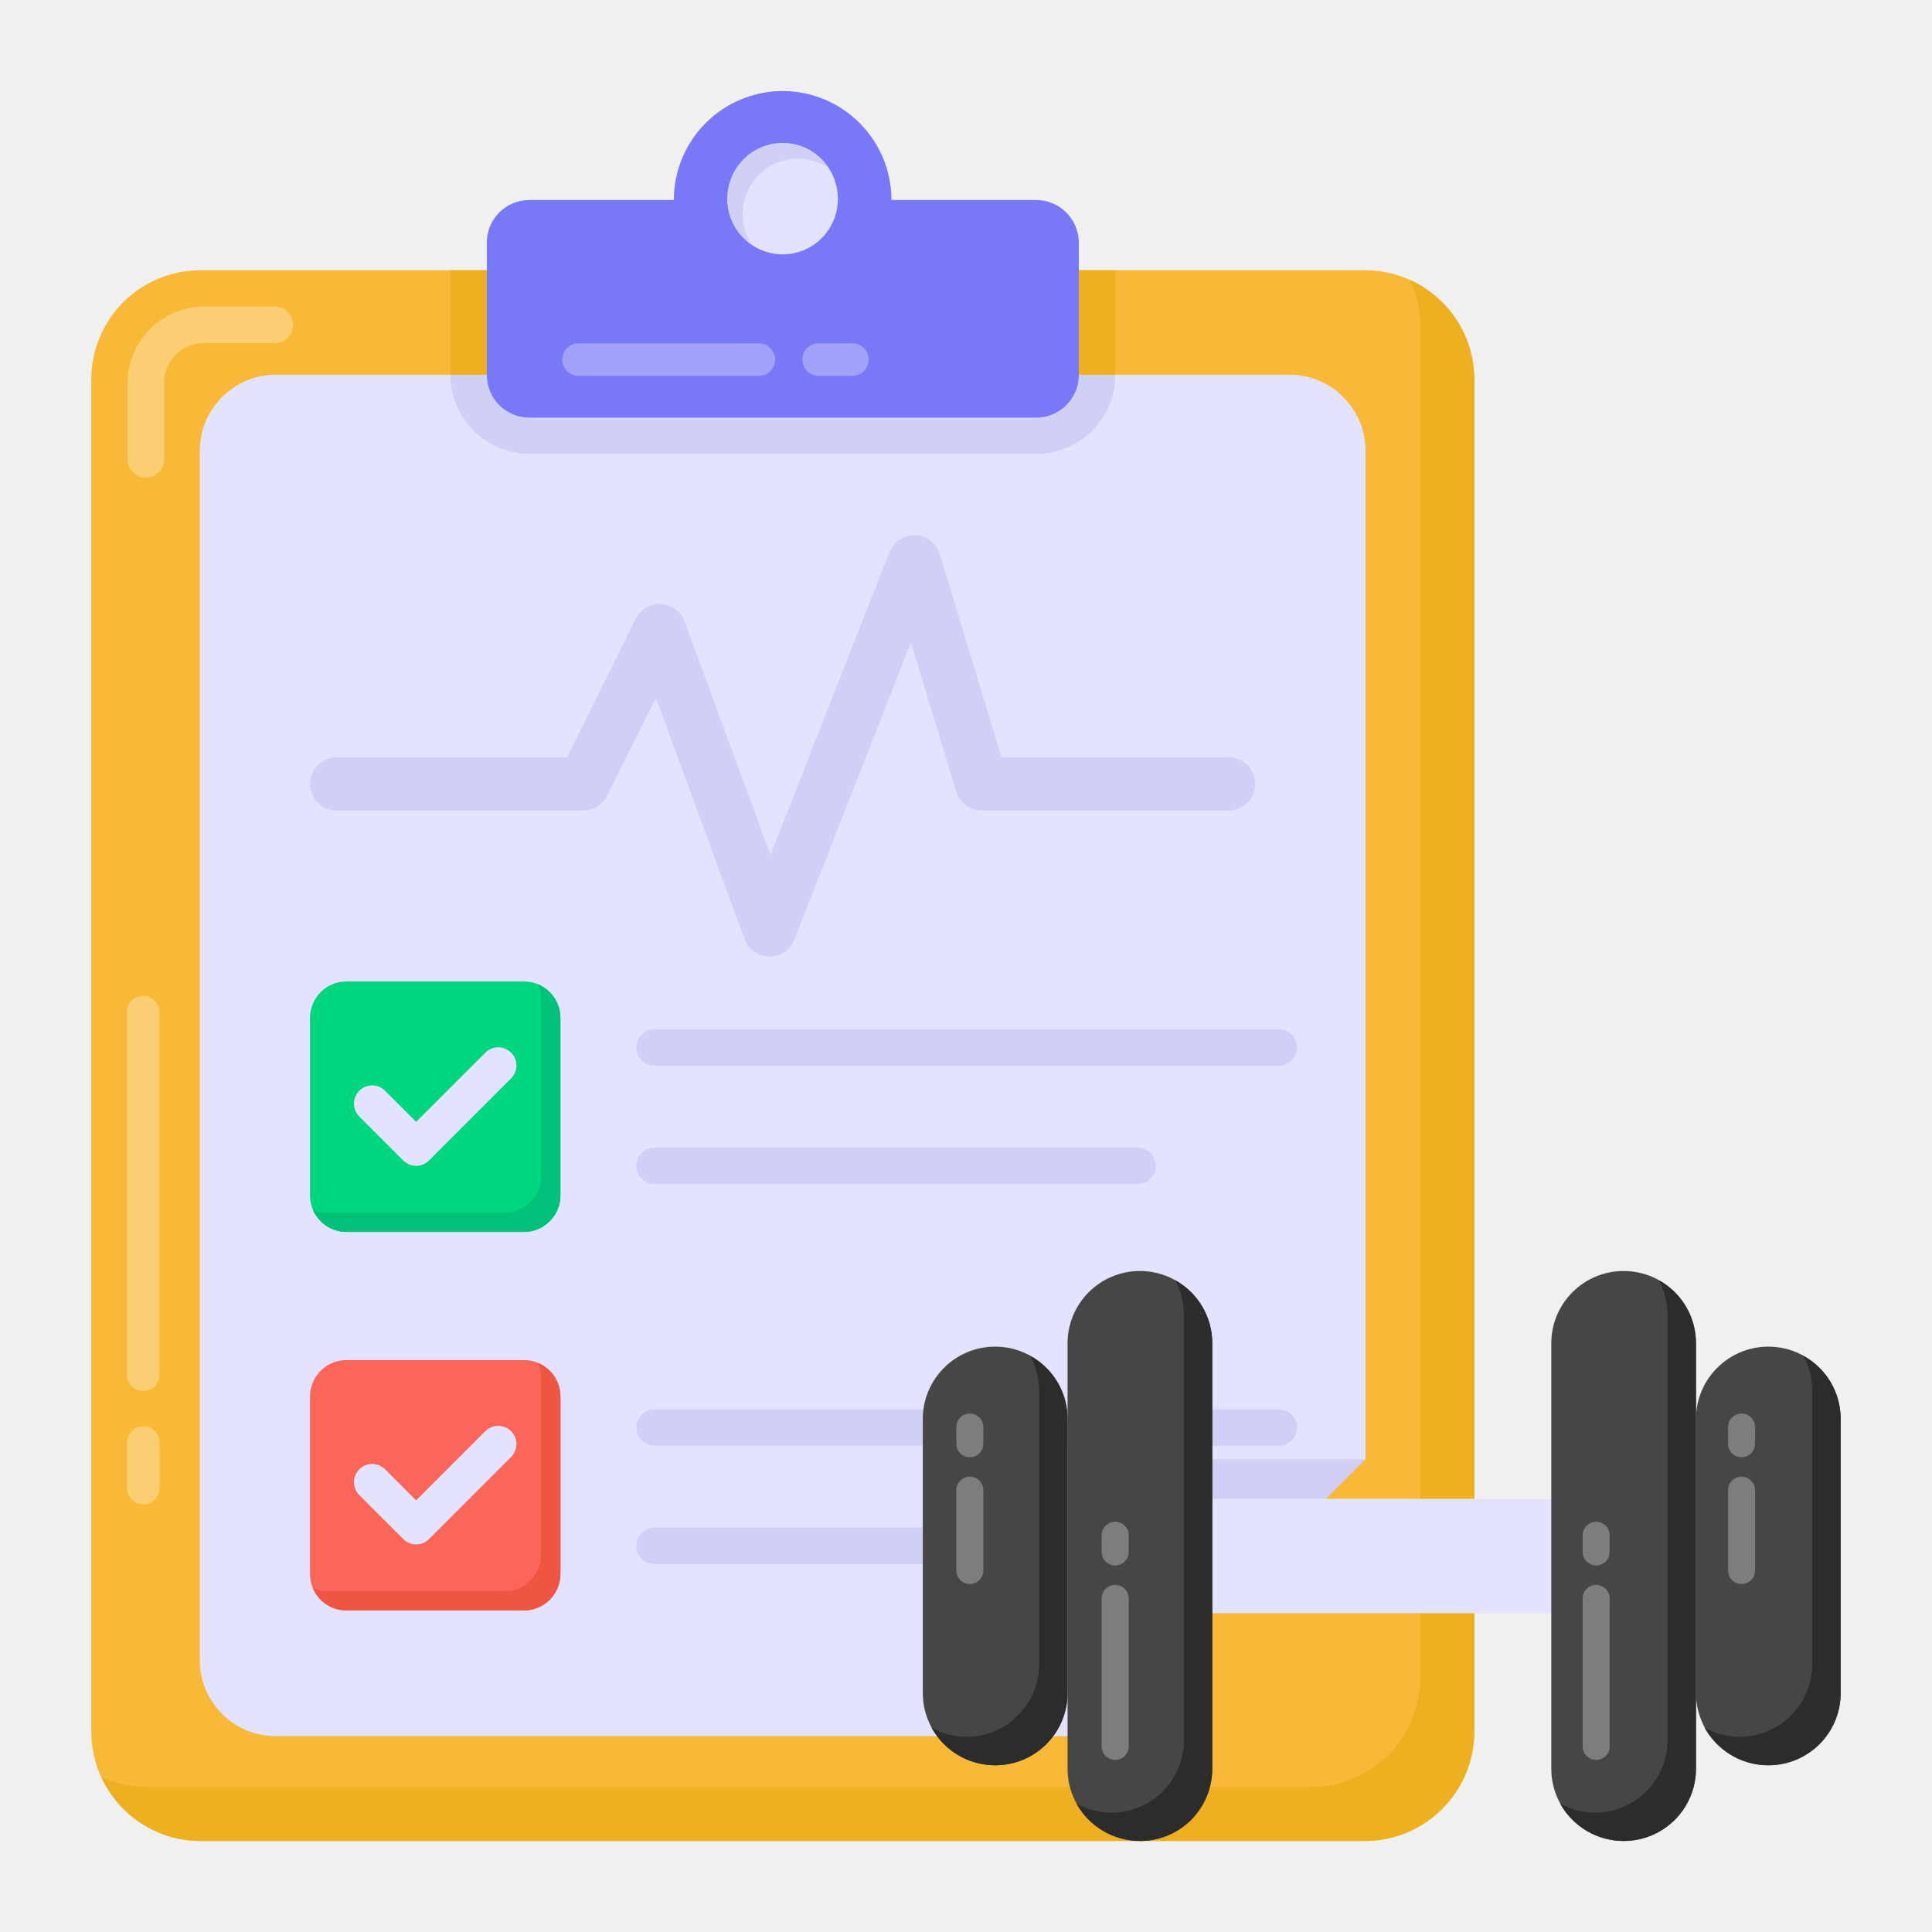
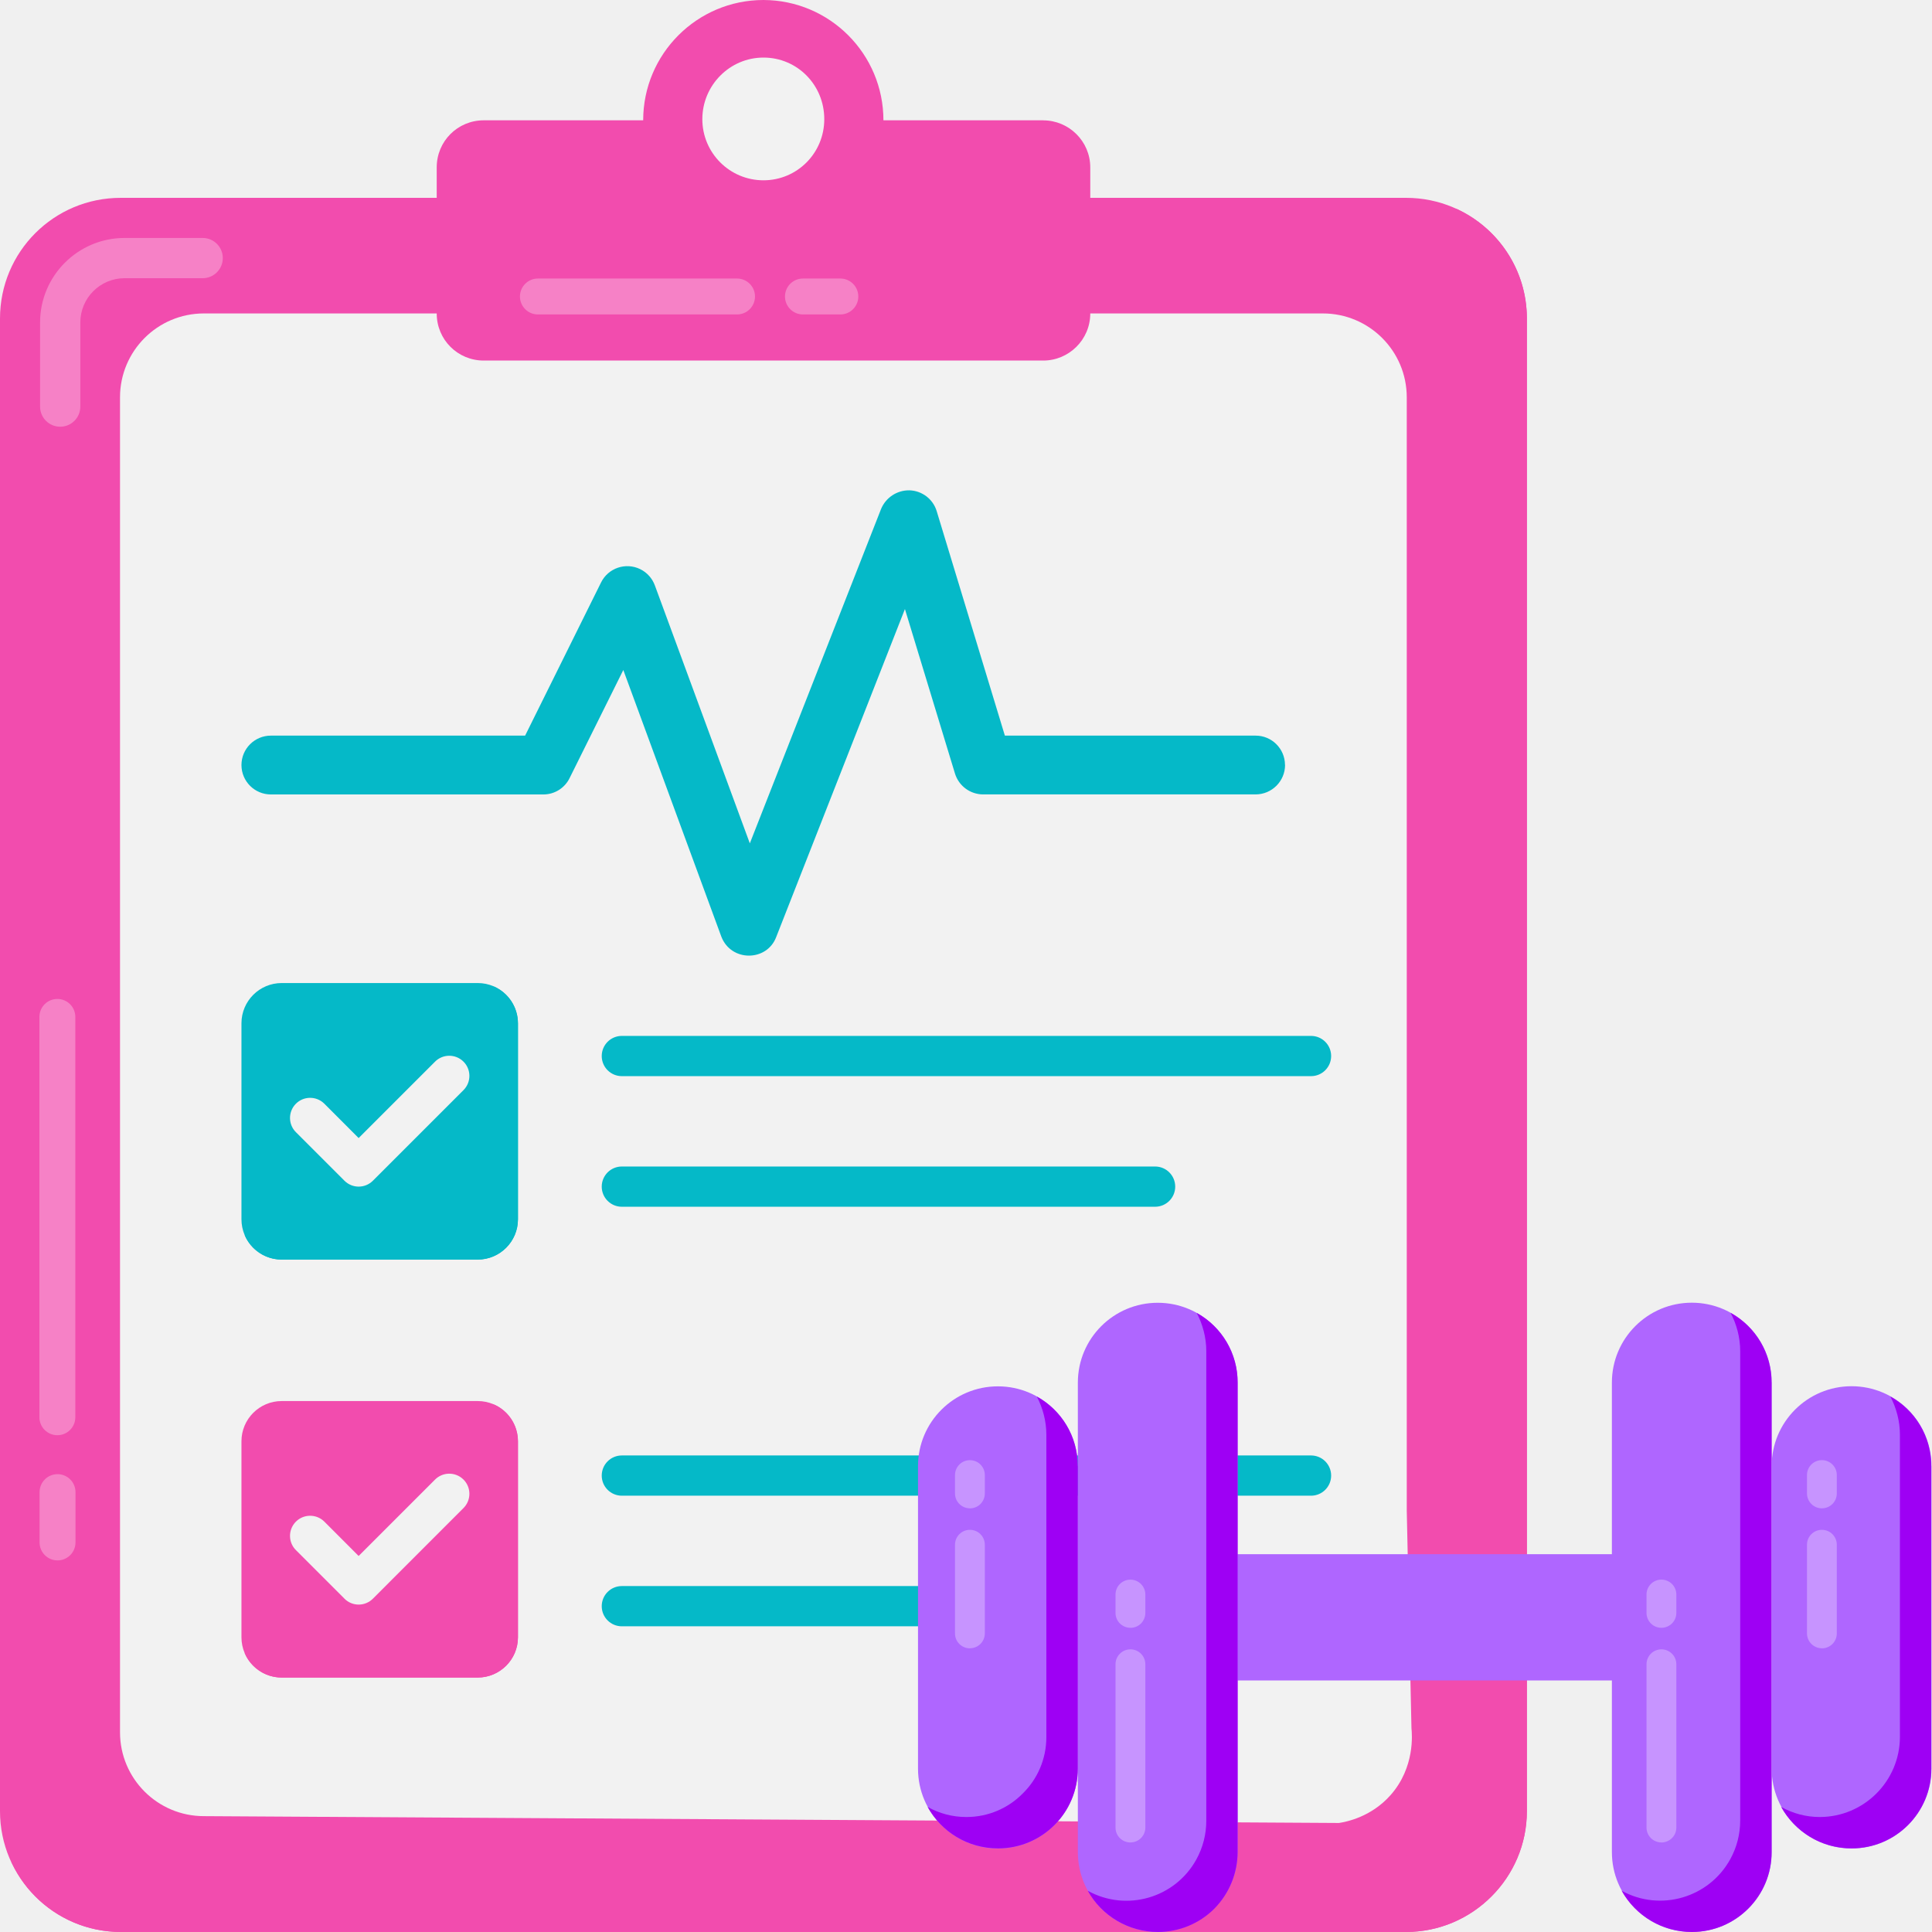
- <svg xmlns="http://www.w3.org/2000/svg" data-bbox="2.504 2.497 47.992 48.006" width="512" viewBox="0 0 53 53" height="512" data-type="ugc">
-   <g>
-     <path fill="#f9b938" d="M40.444 10.413v37.09c0 1.65-1.35 3-3 3H5.504c-1.66 0-3-1.35-3-3v-37.09c0-1.66 1.34-3 3-3h31.94c1.65 0 3 1.34 3 3z" />
-     <path fill="#ecb021" d="M40.444 10.413v37.09c0 1.65-1.35 3-3 3H5.504a2.99 2.99 0 0 1-2.72-1.75c.38.17.8.27 1.24.27h31.94c1.65 0 3-1.35 3-3V8.933c0-.45-.1-.87-.28-1.25 1.04.47 1.76 1.52 1.76 2.73z" />
-     <path fill="#ecb021" d="M30.594 7.413v2.87c0 1.2-.97 2.17-2.17 2.17h-13.9c-1.19 0-2.17-.97-2.17-2.17v-2.87z" />
-     <path fill="#d0d0f7" d="M37.459 40.03h-5.516c-1.15 0-2.083.933-2.083 2.084v5.51z" />
-     <path fill="#e4e3ff" d="M37.459 12.369V40.03h-5.516c-1.15 0-2.083.933-2.083 2.084v5.51H7.57a2.084 2.084 0 0 1-2.084-2.083V12.369c0-1.15.932-2.084 2.083-2.084h27.806c1.15 0 2.084.933 2.084 2.084z" />
-     <path fill="#e4e3ff" d="M37.454 12.373v27.66h-5.51c-1.15 0-2.08.93-2.08 2.08v5.51H7.573a2.08 2.08 0 0 1-2.09-2.08v-33.17c0-1.15.93-2.09 2.09-2.09h27.8c1.15 0 2.08.94 2.08 2.09z" />
-     <path fill="#d0d0f7" d="M30.594 10.283c0 1.2-.97 2.17-2.17 2.17h-13.9c-1.19 0-2.17-.97-2.17-2.17z" />
-     <path fill="#7979f7" d="M28.425 5.487h-3.97a2.99 2.99 0 0 0-2.98-2.99c-1.65 0-2.99 1.34-2.99 2.99h-3.96c-.65 0-1.17.52-1.17 1.17v3.63c0 .65.52 1.17 1.17 1.17h13.9c.64 0 1.17-.52 1.17-1.17v-3.63c0-.65-.53-1.17-1.17-1.17z" />
-     <path fill="#e4e3ff" d="M21.475 6.977c-.84 0-1.52-.68-1.52-1.52 0-.85.68-1.53 1.52-1.53.83 0 1.51.68 1.51 1.53 0 .84-.68 1.52-1.51 1.52z" />
-     <path fill="#d0d0f7" d="M22.734 4.613c-.24-.16-.53-.26-.84-.26-.84 0-1.52.68-1.52 1.53 0 .31.09.59.25.83-.4-.27-.67-.73-.67-1.26 0-.85.68-1.53 1.52-1.53.53 0 .99.27 1.26.69z" />
-     <path fill="#ffffff" d="M20.818 10.31H15.87a.446.446 0 1 1 0-.892h4.948a.446.446 0 1 1 0 .892z" opacity=".3" />
-     <path fill="#ffffff" d="M23.385 10.31h-.93a.446.446 0 1 1 0-.892h.93a.446.446 0 1 1 0 .892z" opacity=".3" />
-     <path fill="#ffffff" d="M4.376 27.765v9.948a.446.446 0 1 1-.893 0v-9.948a.446.446 0 1 1 .893 0z" opacity=".3" />
-     <path fill="#ffffff" d="M4.38 39.573v1.25a.446.446 0 1 1-.893 0v-1.25a.446.446 0 1 1 .893 0z" opacity=".3" />
-     <path fill="#d0d0f7" d="M34.435 21.503a.734.734 0 0 1-.733.733h-6.769a.735.735 0 0 1-.701-.52l-1.243-4.086-3.199 8.15c-.232.614-1.125.622-1.365-.016l-2.434-6.62-1.333 2.683a.724.724 0 0 1-.654.409H9.235a.73.73 0 1 1 0-1.461h6.318l1.886-3.804a.729.729 0 0 1 1.339.074l2.359 6.408 3.262-8.31a.751.751 0 0 1 .707-.462.73.73 0 0 1 .674.515l1.695 5.579h6.227a.73.73 0 0 1 .733.728z" />
-     <path fill="#ffffff" d="M4 13.1a.5.5 0 0 1-.5-.5v-2.09c0-1.159.942-2.1 2.1-2.1h1.94a.5.5 0 1 1 0 1H5.6a1.1 1.1 0 0 0-1.1 1.1v2.09a.5.5 0 0 1-.5.5z" opacity=".3" />
-     <path fill="#00d67f" d="M15.374 27.924v4.87a1 1 0 0 1-1 1h-4.87a1 1 0 0 1-1-1v-4.87a1 1 0 0 1 1-1h4.87a1 1 0 0 1 1 1z" />
-     <path fill="#00c179" d="M15.374 27.926v4.87c0 .55-.45 1-1 1h-4.87c-.41 0-.77-.25-.92-.61.12.05.25.08.39.08h4.87c.55 0 1-.45 1-1v-4.87c0-.14-.03-.27-.08-.39.36.15.61.51.61.92z" />
-     <path fill="#fc6559" d="M15.374 38.31v4.87a1 1 0 0 1-1 1h-4.87a1 1 0 0 1-1-1v-4.87a1 1 0 0 1 1-1h4.87a1 1 0 0 1 1 1z" />
-     <path fill="#f05543" d="M15.374 38.31v4.87c0 .55-.45 1-1 1h-4.87c-.41 0-.77-.25-.92-.61.12.05.25.08.39.08h4.87c.55 0 1-.45 1-1v-4.87c0-.14-.03-.27-.08-.39.36.15.61.51.61.92z" />
-     <path fill="#e4e3ff" d="m11.063 31.835-1.2-1.2a.5.5 0 1 1 .707-.707l.846.847 1.892-1.892a.5.5 0 1 1 .707.707l-2.245 2.245a.5.5 0 0 1-.707 0z" />
-     <path fill="#e4e3ff" d="m11.063 42.22-1.2-1.2a.5.5 0 1 1 .707-.707l.846.847 1.892-1.892a.5.5 0 1 1 .707.707l-2.245 2.246a.5.5 0 0 1-.707 0z" />
-     <path fill="#d0d0f7" d="M35.081 29.237H17.956a.5.5 0 1 1 0-1h17.125a.5.5 0 1 1 0 1z" />
-     <path fill="#d0d0f7" d="M31.206 32.482h-13.25a.5.5 0 1 1 0-1h13.25a.5.5 0 1 1 0 1z" />
-     <path fill="#d0d0f7" d="M35.081 39.662H17.956a.5.5 0 1 1 0-1h17.125a.5.5 0 1 1 0 1z" />
-     <path fill="#d0d0f7" d="M25.706 42.907h-7.75a.5.5 0 1 1 0-1h7.75a.5.5 0 1 1 0 1z" />
-     <path fill="#e4e3ff" d="M29.661 41.116h14.518v3.138H29.661z" />
-     <path fill="#474646" d="M42.556 36.852v11.666a1.985 1.985 0 0 0 3.97 0V36.852a1.985 1.985 0 0 0-3.97 0z" />
-     <path fill="#2d2c2c" d="M46.524 36.85v11.664a1.98 1.98 0 0 1-1.982 1.989 2 2 0 0 1-1.743-1.024 1.989 1.989 0 0 0 2.946-1.744V36.07c0-.341-.09-.668-.238-.95a1.97 1.97 0 0 1 1.017 1.73z" />
-     <path fill="#474646" d="M46.526 38.927v7.516a1.985 1.985 0 0 0 3.97 0v-7.516a1.985 1.985 0 0 0-3.97 0z" />
-     <path fill="#2d2c2c" d="M50.493 38.927v7.517a1.977 1.977 0 0 1-1.98 1.98c-.758 0-1.41-.415-1.752-1.03.29.163.616.252.965.252a1.995 1.995 0 0 0 1.988-1.989v-7.51c0-.34-.089-.667-.237-.949.608.334 1.016.98 1.016 1.729z" />
-     <path fill="#474646" d="M33.256 36.852v11.666a1.985 1.985 0 0 1-3.97 0V36.852a1.985 1.985 0 0 1 3.97 0z" />
-     <path fill="#474646" d="M29.285 38.927v7.516a1.985 1.985 0 1 1-3.97 0v-7.516a1.985 1.985 0 0 1 3.97 0z" />
-     <path d="M33.256 36.85v11.664a2.01 2.01 0 0 1-.579 1.41 1.98 1.98 0 0 1-1.402.579 2 2 0 0 1-1.744-1.024 1.985 1.985 0 0 0 2.946-1.744V36.07c0-.341-.09-.668-.238-.95a1.97 1.97 0 0 1 1.017 1.73z" fill="#2d2c2c" />
-     <path d="M29.286 38.927v7.517a1.98 1.98 0 0 1-1.982 1.981c-.757 0-1.41-.415-1.75-1.031.289.163.615.252.964.252.549 0 1.046-.223 1.402-.586.364-.356.586-.854.586-1.403v-7.509c0-.341-.089-.668-.237-.95.608.334 1.017.98 1.017 1.73z" fill="#2d2c2c" />
-     <g opacity=".3">
-       <path fill="#ffffff" d="M26.605 43.455a.37.37 0 0 1-.371-.371V40.88a.37.37 0 1 1 .742 0v2.203a.37.37 0 0 1-.371.37z" />
-       <path fill="#ffffff" d="M26.605 39.976a.37.37 0 0 1-.371-.37v-.458a.37.37 0 1 1 .742 0v.457a.37.37 0 0 1-.371.371z" />
-     </g>
-     <g opacity=".3">
-       <path fill="#ffffff" d="M30.593 48.279a.37.37 0 0 1-.371-.371V43.85a.37.37 0 1 1 .742 0v4.058a.37.37 0 0 1-.371.37z" />
-       <path fill="#ffffff" d="M30.593 42.945a.37.37 0 0 1-.371-.37v-.458a.37.37 0 1 1 .742 0v.457a.37.37 0 0 1-.371.371z" />
-     </g>
-     <g opacity=".3">
-       <path fill="#ffffff" d="M47.776 43.455a.37.37 0 0 0 .37-.371V40.88a.37.37 0 1 0-.741 0v2.203a.37.37 0 0 0 .37.37z" />
-       <path fill="#ffffff" d="M47.776 39.976a.37.37 0 0 0 .37-.37v-.458a.37.37 0 1 0-.741 0v.457a.37.37 0 0 0 .37.371z" />
-     </g>
-     <g opacity=".3">
-       <path fill="#ffffff" d="M43.787 48.279a.37.37 0 0 0 .371-.371V43.85a.37.37 0 1 0-.742 0v4.058a.37.37 0 0 0 .371.37z" />
-       <path fill="#ffffff" d="M43.787 42.945a.37.37 0 0 0 .371-.37v-.458a.37.37 0 1 0-.742 0v.457a.37.37 0 0 0 .371.371z" />
+ <svg xmlns="http://www.w3.org/2000/svg" id="Ebene_2" data-name="Ebene 2" viewBox="0 0 463.62 463.76">
+   <defs>
+     <style>
+       .cls-1, .cls-2 {
+         fill: #fff;
+       }
+ 
+       .cls-3 {
+         fill: #af66ff;
+       }
+ 
+       .cls-2 {
+         isolation: isolate;
+       }
+ 
+       .cls-2, .cls-4 {
+         opacity: .3;
+       }
+ 
+       .cls-5 {
+         fill: #f24cae;
+       }
+ 
+       .cls-6 {
+         fill: #9e00f4;
+       }
+ 
+       .cls-7 {
+         fill: #05b9c8;
+       }
+ 
+       .cls-8 {
+         fill: #f2f2f2;
+       }
+     </style>
+   </defs>
+   <g id="Ebene_1-2" data-name="Ebene 1">
+     <g>
+       <path class="cls-5" d="M366.51,76.47V434.77c0,15.94-13.04,28.98-28.98,28.98H28.98c-16.04,0-28.98-13.04-28.98-28.98V76.47c0-16.04,12.94-28.98,28.98-28.98H337.53c15.94,0,28.98,12.94,28.98,28.98h0Z" />
+       <path class="cls-5" d="M366.51,76.47V434.77c0,15.94-13.04,28.98-28.98,28.98H28.98c-11.31,0-21.58-6.61-26.28-16.91,3.67,1.64,7.73,2.61,11.98,2.61H323.24c15.94,0,28.98-13.04,28.98-28.98V62.17c0-4.35-.97-8.4-2.7-12.08,10.05,4.54,17,14.68,17,26.37Z" />
+       <path class="cls-5" d="M271.36,47.49v27.73c0,11.59-9.37,20.96-20.96,20.96H116.12c-11.5,0-20.96-9.37-20.96-20.96v-27.73h176.21Z" />
+       <path class="cls-8" d="M337.68,95.37V362.58c.38,17.43,.75,34.86,1.13,52.3,.14,1.33,.87,9.35-5,16-4.69,5.31-10.67,6.44-12.4,6.71-90.82-.55-181.64-1.09-272.47-1.64-11.11,0-20.13-9.01-20.13-20.12V95.37c0-11.11,9-20.13,20.12-20.13H317.55c11.11,0,20.13,9.01,20.13,20.13Z" />
+       <path class="cls-5" d="M250.41,28.88h-38.35c0-15.91-12.87-28.83-28.79-28.88-15.94,0-28.88,12.94-28.88,28.88h-38.26c-6.28,0-11.3,5.02-11.3,11.3v35.07c0,6.28,5.02,11.3,11.3,11.3H250.41c6.18,0,11.3-5.02,11.3-11.3V40.19c0-6.28-5.12-11.3-11.3-11.3Z" />
+       <path class="cls-8" d="M183.27,43.28c-8.11,0-14.68-6.57-14.68-14.68s6.57-14.78,14.68-14.78,14.59,6.57,14.59,14.78-6.57,14.68-14.59,14.68Z" />
+       <path class="cls-2" d="M176.92,75.48h-47.8c-2.38,0-4.31-1.93-4.31-4.31s1.93-4.31,4.31-4.31h47.8c2.38,0,4.31,1.93,4.31,4.31s-1.93,4.31-4.31,4.31Z" />
+       <path class="cls-2" d="M201.72,75.48h-8.98c-2.38,0-4.31-1.93-4.31-4.31s1.93-4.31,4.31-4.31h8.98c2.38,0,4.31,1.93,4.31,4.31s-1.93,4.31-4.31,4.31Z" />
+       <path class="cls-2" d="M18.08,244.1v96.1c0,2.38-1.93,4.31-4.31,4.31s-4.31-1.93-4.31-4.31v-96.1c0-2.38,1.93-4.31,4.31-4.31s4.31,1.93,4.31,4.31h0Z" />
+       <path class="cls-2" d="M18.12,358.17v12.08c0,2.38-1.93,4.31-4.31,4.31s-4.31-1.93-4.31-4.31v-12.08c0-2.38,1.93-4.31,4.31-4.31s4.31,1.93,4.31,4.31Z" />
+       <path class="cls-7" d="M308.47,183.61c0,3.91-3.17,7.08-7.08,7.08h-65.39c-3.11,0-5.86-2.04-6.77-5.02l-12.01-39.47-30.9,78.73c-2.24,5.93-10.87,6.01-13.19-.15l-23.51-63.95-12.88,25.92c-1.17,2.42-3.63,3.96-6.32,3.95H65.02c-3.9,0-7.06-3.16-7.06-7.06s3.16-7.06,7.06-7.06h61.03l18.22-36.75c1.72-3.49,5.94-4.92,9.43-3.2,1.63,.8,2.88,2.21,3.5,3.91l22.79,61.9,31.51-80.28c1.15-2.75,3.85-4.52,6.83-4.46,3.01,.1,5.63,2.1,6.51,4.98l16.37,53.9h60.16c3.89-.02,7.07,3.13,7.08,7.02,0,0,0,0,0,0h0Z" />
+       <path class="cls-2" d="M14.45,102.43c-2.67,0-4.83-2.16-4.83-4.83v-20.19c0-11.2,9.1-20.29,20.29-20.29h18.74c2.67,0,4.83,2.16,4.83,4.83s-2.16,4.83-4.83,4.83H29.91c-5.87,0-10.63,4.76-10.63,10.63h0v20.19c0,2.67-2.16,4.83-4.83,4.83Z" />
+       <path class="cls-7" d="M124.33,245.63v47.05c0,5.34-4.33,9.66-9.66,9.66h-47.05c-5.34,0-9.66-4.33-9.66-9.66v-47.05c0-5.34,4.33-9.66,9.66-9.66h47.05c5.34,0,9.66,4.33,9.66,9.66Z" />
+       <path class="cls-7" d="M124.33,245.65v47.05c0,5.31-4.35,9.66-9.66,9.66h-47.05c-3.96,0-7.44-2.42-8.89-5.89,1.16,.48,2.42,.77,3.77,.77h47.05c5.31,0,9.66-4.35,9.66-9.66v-47.05c0-1.35-.29-2.61-.77-3.77,3.48,1.45,5.89,4.93,5.89,8.89h0Z" />
+       <path class="cls-5" d="M124.33,345.97v47.05c0,5.34-4.33,9.66-9.66,9.66h-47.05c-5.34,0-9.66-4.33-9.66-9.66v-47.05c0-5.34,4.33-9.66,9.66-9.66h47.05c5.34,0,9.66,4.33,9.66,9.66Z" />
+       <path class="cls-5" d="M124.33,345.97v47.05c0,5.31-4.35,9.66-9.66,9.66h-47.05c-3.96,0-7.44-2.42-8.89-5.89,1.16,.48,2.42,.77,3.77,.77h47.05c5.31,0,9.66-4.35,9.66-9.66v-47.05c0-1.35-.29-2.61-.77-3.77,3.48,1.45,5.89,4.93,5.89,8.89Z" />
+       <path class="cls-8" d="M82.68,283.42l-11.59-11.59c-1.92-1.85-1.97-4.91-.12-6.83,1.85-1.92,4.91-1.97,6.83-.12,.04,.04,.08,.08,.12,.12l8.17,8.18,18.28-18.28c1.85-1.92,4.91-1.97,6.83-.12,1.92,1.85,1.97,4.91,.12,6.83-.04,.04-.08,.08-.12,.12l-21.69,21.69c-1.89,1.89-4.94,1.89-6.83,0Z" />
+       <path class="cls-8" d="M82.68,383.74l-11.59-11.59c-1.92-1.85-1.97-4.91-.12-6.83,1.85-1.92,4.91-1.97,6.83-.12,.04,.04,.08,.08,.12,.12l8.17,8.18,18.28-18.28c1.85-1.92,4.91-1.97,6.83-.12,1.92,1.85,1.97,4.91,.12,6.83-.04,.04-.08,.08-.12,.12l-21.69,21.7c-1.89,1.89-4.94,1.89-6.83,0h0Z" />
+       <path class="cls-7" d="M314.71,258.32H149.27c-2.67,0-4.83-2.16-4.83-4.83s2.16-4.83,4.83-4.83h165.43c2.67,0,4.83,2.16,4.83,4.83s-2.16,4.83-4.83,4.83Z" />
+       <path class="cls-7" d="M277.27,289.67H149.27c-2.67,0-4.83-2.16-4.83-4.83s2.16-4.83,4.83-4.83h128c2.67,0,4.83,2.16,4.83,4.83s-2.16,4.83-4.83,4.83Z" />
+       <path class="cls-7" d="M314.71,359.03H149.27c-2.67,0-4.83-2.16-4.83-4.83s2.16-4.83,4.83-4.83h165.43c2.67,0,4.83,2.16,4.83,4.83s-2.16,4.83-4.83,4.83Z" />
+       <path class="cls-7" d="M224.14,390.38h-74.87c-2.67,0-4.83-2.16-4.83-4.83s2.16-4.83,4.83-4.83h74.87c2.67,0,4.83,2.16,4.83,4.83s-2.16,4.83-4.83,4.83Z" />
+       <path class="cls-3" d="M262.35,373.07h140.25v30.31h-140.25v-30.31Z" />
+       <path class="cls-3" d="M386.92,331.88v112.7c0,10.59,8.59,19.18,19.18,19.18s19.18-8.59,19.18-19.18v-112.7c0-10.59-8.59-19.18-19.18-19.18s-19.18,8.59-19.18,19.18Z" />
+       <path class="cls-6" d="M425.25,331.86v112.68c.05,10.56-8.48,19.17-19.04,19.21-.04,0-.07,0-.11,0-6.99,0-13.43-3.79-16.84-9.89,9.3,5.11,20.98,1.7,26.09-7.6,1.56-2.83,2.37-6.02,2.37-9.25v-112.69c0-3.29-.87-6.45-2.3-9.18,6.08,3.36,9.85,9.77,9.82,16.71Z" />
+       <path class="cls-3" d="M425.27,351.93v72.61c0,10.59,8.59,19.18,19.18,19.18s19.18-8.59,19.18-19.18v-72.61c0-10.59-8.59-19.18-19.18-19.18s-19.18,8.59-19.18,19.18Z" />
+       <path class="cls-6" d="M463.59,351.93v72.62c.02,10.55-8.52,19.11-19.07,19.13-.02,0-.04,0-.06,0-7.32,0-13.62-4.01-16.92-9.95,2.8,1.57,5.95,2.43,9.32,2.43,10.59-.04,19.17-8.62,19.2-19.21v-72.55c0-3.28-.86-6.44-2.29-9.17,5.87,3.23,9.81,9.47,9.81,16.7h0Z" />
+       <path class="cls-3" d="M297.08,331.88v112.7c0,10.59-8.6,19.17-19.19,19.16-10.58,0-19.16-8.58-19.16-19.16v-112.7c0-10.59,8.6-19.17,19.19-19.16,10.58,0,19.16,8.58,19.16,19.16Z" />
+       <path class="cls-3" d="M258.71,351.93v72.61c0,10.59-8.57,19.18-19.16,19.19-10.59,0-19.18-8.57-19.19-19.16v-72.63c0-10.59,8.6-19.17,19.19-19.16,10.58,0,19.16,8.58,19.16,19.16Z" />
+       <path class="cls-6" d="M297.08,331.86v112.68c0,5.1-2.01,9.99-5.59,13.62-3.59,3.59-8.47,5.6-13.54,5.59-6.99,0-13.44-3.79-16.85-9.89,9.27,5.13,20.94,1.77,26.06-7.49,1.58-2.86,2.41-6.08,2.4-9.35v-112.69c0-3.29-.87-6.45-2.3-9.18,6.08,3.36,9.85,9.77,9.82,16.71Z" />
+       <path class="cls-6" d="M258.72,351.93v72.62c0,10.56-8.55,19.13-19.12,19.14h-.03c-7.31,0-13.62-4.01-16.91-9.96,2.79,1.57,5.94,2.43,9.31,2.43,5.3,0,10.1-2.15,13.54-5.66,3.52-3.44,5.66-8.25,5.66-13.55v-72.54c0-3.29-.86-6.45-2.29-9.18,5.87,3.23,9.82,9.47,9.82,16.71h0Z" />
+       <g class="cls-4">
+         <path class="cls-1" d="M232.82,395.67c-1.97,0-3.58-1.59-3.58-3.56,0,0,0-.01,0-.02v-21.29c0-1.98,1.6-3.58,3.58-3.58s3.58,1.6,3.58,3.58v21.28c0,1.97-1.6,3.57-3.57,3.57h0v.02Z" />
+         <path class="cls-1" d="M232.82,362.06c-1.97,0-3.58-1.59-3.58-3.56,0,0,0,0,0,0v-4.42c0-1.98,1.6-3.58,3.58-3.58s3.58,1.6,3.58,3.58v4.41c0,1.97-1.59,3.58-3.56,3.58h-.02Z" />
+       </g>
+       <g class="cls-4">
+         <path class="cls-1" d="M271.35,442.27c-1.97,0-3.58-1.59-3.58-3.56,0,0,0-.01,0-.02v-39.2c0-1.98,1.6-3.58,3.58-3.58s3.58,1.6,3.58,3.58v39.2c0,1.97-1.6,3.57-3.57,3.57h0Z" />
+         <path class="cls-1" d="M271.35,390.74c-1.97,0-3.58-1.59-3.58-3.56,0,0,0,0,0,0v-4.42c0-1.98,1.6-3.58,3.58-3.58s3.58,1.6,3.58,3.58v4.41c0,1.97-1.59,3.58-3.56,3.58h-.02Z" />
+       </g>
+       <g class="cls-4">
+         <path class="cls-1" d="M437.34,395.67c1.97,0,3.57-1.6,3.57-3.57h0v-21.3c0-1.98-1.6-3.58-3.58-3.58s-3.58,1.6-3.58,3.58h0v21.28c0,1.97,1.6,3.57,3.57,3.57v.02Z" />
+         <path class="cls-1" d="M437.34,362.06c1.97,0,3.57-1.6,3.57-3.57v-4.42c0-1.98-1.6-3.58-3.58-3.58s-3.58,1.6-3.58,3.58v4.41c0,1.97,1.59,3.58,3.56,3.58h.02Z" />
+       </g>
+       <g class="cls-4">
+         <path class="cls-1" d="M398.81,442.27c1.97,0,3.58-1.59,3.58-3.56v-39.22c0-1.98-1.6-3.58-3.58-3.58s-3.58,1.6-3.58,3.58v39.2c0,1.97,1.6,3.57,3.57,3.57h0Z" />
+         <path class="cls-1" d="M398.81,390.74c1.97,0,3.58-1.59,3.58-3.56h0v-4.43c0-1.98-1.6-3.58-3.58-3.58s-3.58,1.6-3.58,3.58v4.41c0,1.97,1.59,3.58,3.56,3.58h.02Z" />
+       </g>
    </g>
  </g>
</svg>
